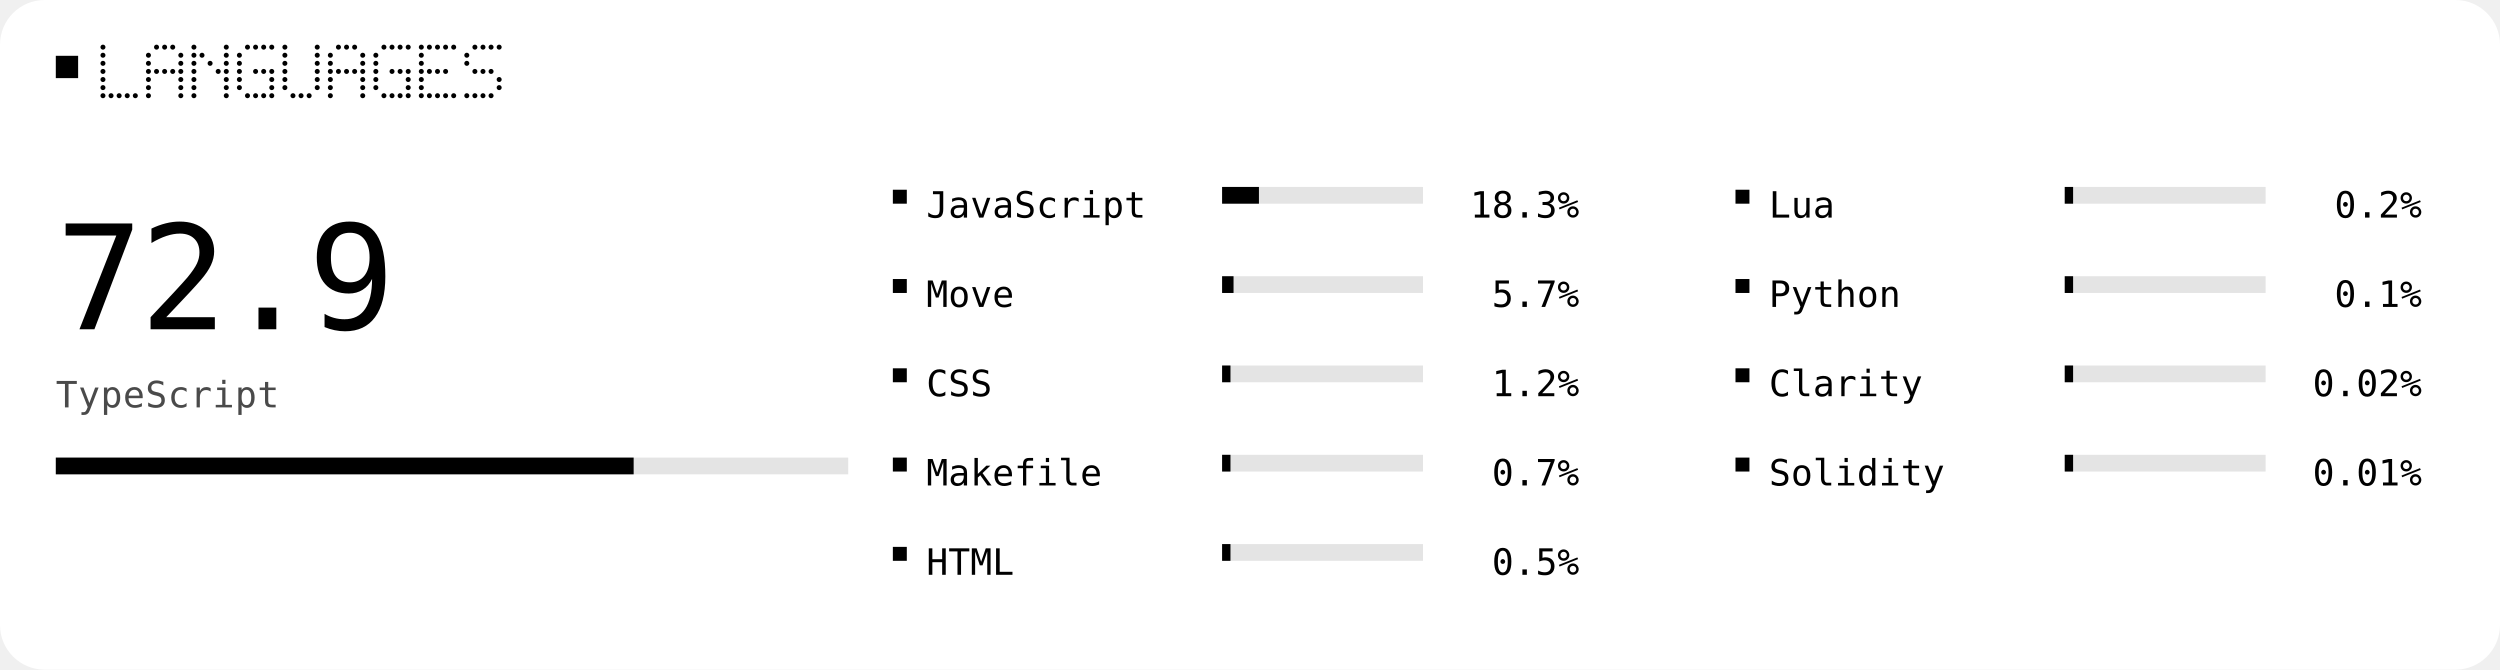
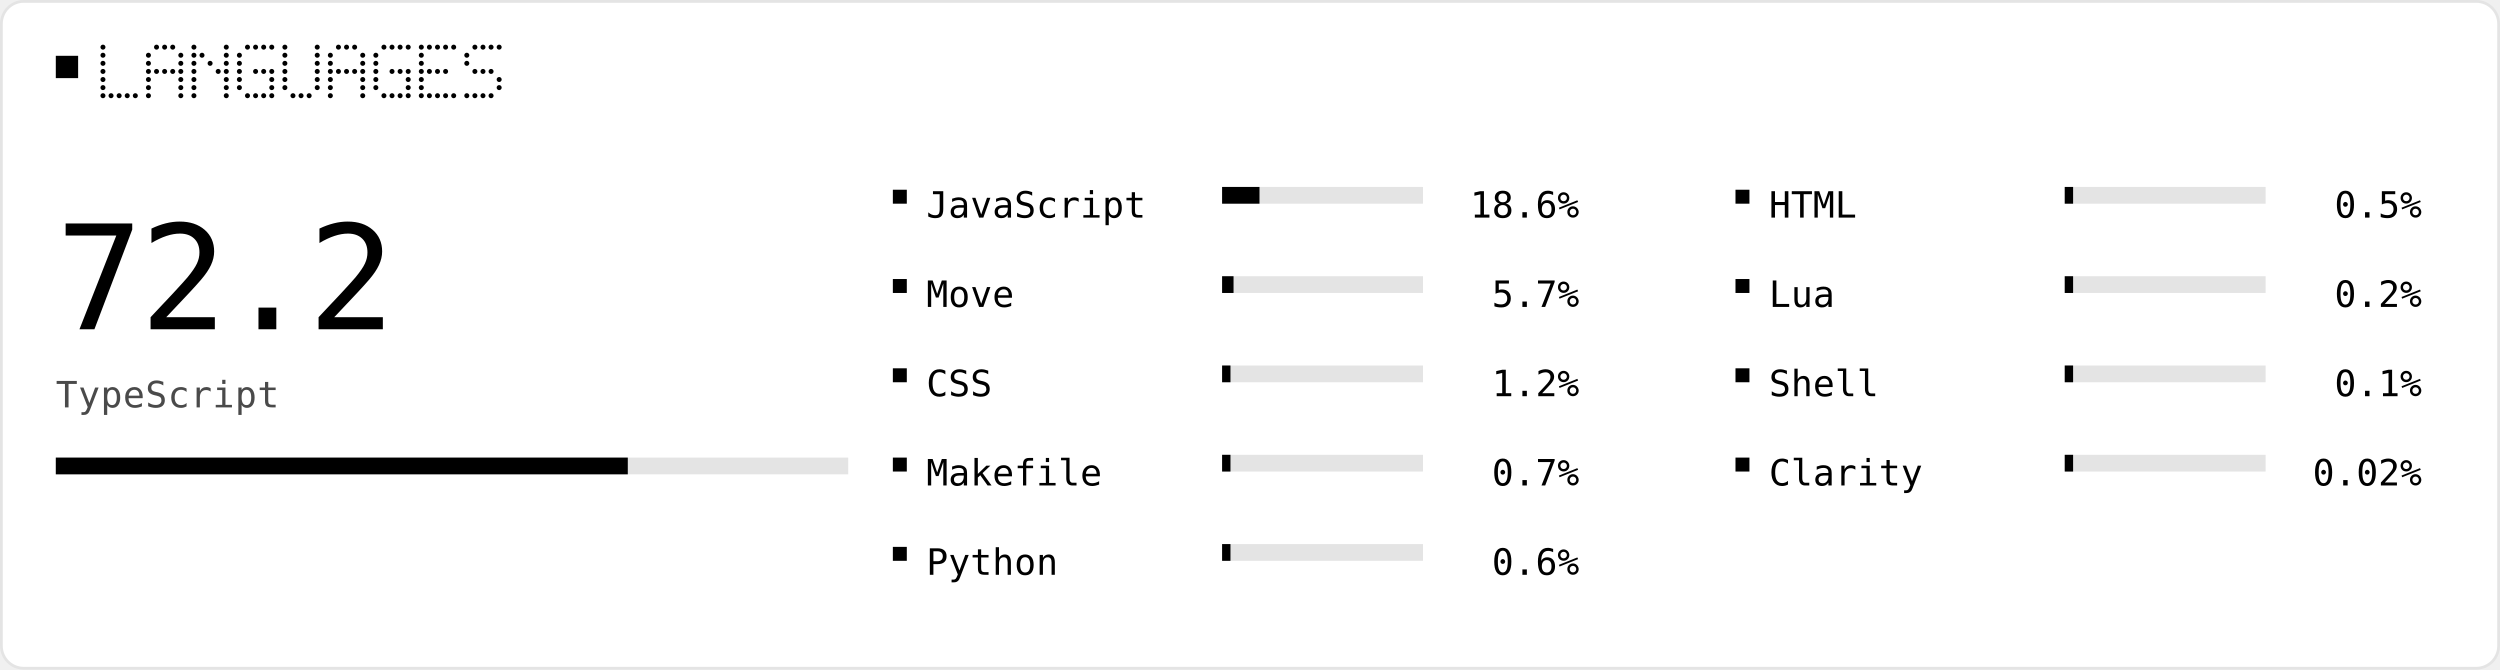
<svg xmlns="http://www.w3.org/2000/svg" width="896" height="240" viewBox="0 0 896 240" role="img">
-   <rect width="896" height="240" rx="16" fill="#FFFFFF" />
+   <rect x="0.5" y="0.5" width="895" height="239" rx="8" fill="#FFFFFF" stroke="#E4E4E4" />
  <rect x="20" y="20" width="8" height="8" fill="#000000" />
  <circle cx="36.9" cy="16.9" r="0.90" fill="#000000" />
  <circle cx="36.9" cy="19.8" r="0.90" fill="#000000" />
  <circle cx="36.9" cy="22.7" r="0.90" fill="#000000" />
  <circle cx="36.9" cy="25.6" r="0.90" fill="#000000" />
  <circle cx="36.9" cy="28.5" r="0.90" fill="#000000" />
  <circle cx="36.9" cy="31.4" r="0.90" fill="#000000" />
  <circle cx="36.9" cy="34.3" r="0.90" fill="#000000" />
  <circle cx="39.8" cy="34.3" r="0.90" fill="#000000" />
  <circle cx="42.7" cy="34.3" r="0.90" fill="#000000" />
  <circle cx="45.6" cy="34.3" r="0.90" fill="#000000" />
  <circle cx="48.5" cy="34.3" r="0.90" fill="#000000" />
  <circle cx="56.1" cy="16.9" r="0.90" fill="#000000" />
  <circle cx="59.0" cy="16.9" r="0.90" fill="#000000" />
  <circle cx="61.9" cy="16.9" r="0.90" fill="#000000" />
  <circle cx="53.2" cy="19.8" r="0.90" fill="#000000" />
  <circle cx="64.8" cy="19.8" r="0.90" fill="#000000" />
  <circle cx="53.2" cy="22.7" r="0.90" fill="#000000" />
  <circle cx="64.8" cy="22.7" r="0.90" fill="#000000" />
  <circle cx="53.2" cy="25.6" r="0.90" fill="#000000" />
  <circle cx="56.1" cy="25.6" r="0.90" fill="#000000" />
  <circle cx="59.0" cy="25.6" r="0.90" fill="#000000" />
  <circle cx="61.9" cy="25.6" r="0.90" fill="#000000" />
  <circle cx="64.8" cy="25.6" r="0.90" fill="#000000" />
  <circle cx="53.2" cy="28.5" r="0.90" fill="#000000" />
  <circle cx="64.8" cy="28.5" r="0.90" fill="#000000" />
  <circle cx="53.2" cy="31.4" r="0.90" fill="#000000" />
  <circle cx="64.8" cy="31.4" r="0.90" fill="#000000" />
  <circle cx="53.2" cy="34.3" r="0.90" fill="#000000" />
  <circle cx="64.8" cy="34.3" r="0.90" fill="#000000" />
  <circle cx="69.5" cy="16.9" r="0.90" fill="#000000" />
  <circle cx="81.1" cy="16.9" r="0.90" fill="#000000" />
  <circle cx="69.5" cy="19.8" r="0.90" fill="#000000" />
  <circle cx="72.4" cy="19.8" r="0.90" fill="#000000" />
  <circle cx="81.1" cy="19.8" r="0.90" fill="#000000" />
  <circle cx="69.5" cy="22.7" r="0.90" fill="#000000" />
  <circle cx="75.3" cy="22.7" r="0.90" fill="#000000" />
  <circle cx="81.1" cy="22.7" r="0.90" fill="#000000" />
  <circle cx="69.5" cy="25.6" r="0.90" fill="#000000" />
  <circle cx="78.2" cy="25.6" r="0.90" fill="#000000" />
  <circle cx="81.1" cy="25.6" r="0.90" fill="#000000" />
  <circle cx="69.5" cy="28.5" r="0.90" fill="#000000" />
  <circle cx="81.1" cy="28.5" r="0.90" fill="#000000" />
  <circle cx="69.5" cy="31.4" r="0.90" fill="#000000" />
  <circle cx="81.1" cy="31.4" r="0.90" fill="#000000" />
  <circle cx="69.5" cy="34.3" r="0.90" fill="#000000" />
  <circle cx="81.1" cy="34.3" r="0.90" fill="#000000" />
  <circle cx="88.7" cy="16.9" r="0.90" fill="#000000" />
  <circle cx="91.6" cy="16.9" r="0.90" fill="#000000" />
  <circle cx="94.5" cy="16.9" r="0.90" fill="#000000" />
  <circle cx="97.4" cy="16.9" r="0.90" fill="#000000" />
  <circle cx="85.8" cy="19.8" r="0.90" fill="#000000" />
  <circle cx="85.8" cy="22.7" r="0.90" fill="#000000" />
  <circle cx="85.8" cy="25.6" r="0.90" fill="#000000" />
  <circle cx="91.6" cy="25.6" r="0.90" fill="#000000" />
  <circle cx="94.5" cy="25.6" r="0.90" fill="#000000" />
  <circle cx="97.4" cy="25.6" r="0.90" fill="#000000" />
  <circle cx="85.8" cy="28.5" r="0.90" fill="#000000" />
  <circle cx="97.4" cy="28.5" r="0.90" fill="#000000" />
  <circle cx="85.8" cy="31.4" r="0.90" fill="#000000" />
  <circle cx="97.4" cy="31.4" r="0.90" fill="#000000" />
  <circle cx="88.7" cy="34.3" r="0.90" fill="#000000" />
  <circle cx="91.6" cy="34.3" r="0.90" fill="#000000" />
  <circle cx="94.5" cy="34.3" r="0.90" fill="#000000" />
  <circle cx="97.4" cy="34.3" r="0.90" fill="#000000" />
  <circle cx="102.1" cy="16.9" r="0.90" fill="#000000" />
  <circle cx="113.7" cy="16.9" r="0.90" fill="#000000" />
  <circle cx="102.1" cy="19.8" r="0.90" fill="#000000" />
  <circle cx="113.7" cy="19.8" r="0.90" fill="#000000" />
  <circle cx="102.1" cy="22.7" r="0.90" fill="#000000" />
  <circle cx="113.7" cy="22.7" r="0.90" fill="#000000" />
  <circle cx="102.1" cy="25.6" r="0.90" fill="#000000" />
  <circle cx="113.7" cy="25.6" r="0.90" fill="#000000" />
  <circle cx="102.1" cy="28.5" r="0.90" fill="#000000" />
  <circle cx="113.7" cy="28.5" r="0.90" fill="#000000" />
  <circle cx="102.1" cy="31.4" r="0.90" fill="#000000" />
  <circle cx="113.7" cy="31.4" r="0.90" fill="#000000" />
  <circle cx="105.0" cy="34.3" r="0.90" fill="#000000" />
  <circle cx="107.9" cy="34.3" r="0.90" fill="#000000" />
  <circle cx="110.8" cy="34.3" r="0.90" fill="#000000" />
  <circle cx="121.3" cy="16.9" r="0.90" fill="#000000" />
  <circle cx="124.2" cy="16.9" r="0.90" fill="#000000" />
  <circle cx="127.1" cy="16.9" r="0.90" fill="#000000" />
  <circle cx="118.4" cy="19.8" r="0.90" fill="#000000" />
  <circle cx="130.0" cy="19.8" r="0.90" fill="#000000" />
  <circle cx="118.4" cy="22.7" r="0.90" fill="#000000" />
  <circle cx="130.0" cy="22.7" r="0.90" fill="#000000" />
  <circle cx="118.4" cy="25.6" r="0.90" fill="#000000" />
  <circle cx="121.3" cy="25.6" r="0.90" fill="#000000" />
  <circle cx="124.2" cy="25.6" r="0.90" fill="#000000" />
  <circle cx="127.1" cy="25.6" r="0.90" fill="#000000" />
  <circle cx="130.0" cy="25.6" r="0.90" fill="#000000" />
  <circle cx="118.4" cy="28.5" r="0.90" fill="#000000" />
  <circle cx="130.0" cy="28.5" r="0.90" fill="#000000" />
  <circle cx="118.4" cy="31.4" r="0.90" fill="#000000" />
  <circle cx="130.0" cy="31.4" r="0.90" fill="#000000" />
  <circle cx="118.4" cy="34.3" r="0.90" fill="#000000" />
  <circle cx="130.0" cy="34.3" r="0.90" fill="#000000" />
  <circle cx="137.6" cy="16.9" r="0.90" fill="#000000" />
  <circle cx="140.5" cy="16.9" r="0.90" fill="#000000" />
  <circle cx="143.4" cy="16.9" r="0.90" fill="#000000" />
  <circle cx="146.3" cy="16.9" r="0.90" fill="#000000" />
  <circle cx="134.7" cy="19.8" r="0.90" fill="#000000" />
  <circle cx="134.7" cy="22.7" r="0.90" fill="#000000" />
  <circle cx="134.7" cy="25.6" r="0.90" fill="#000000" />
  <circle cx="140.5" cy="25.6" r="0.90" fill="#000000" />
  <circle cx="143.4" cy="25.6" r="0.90" fill="#000000" />
  <circle cx="146.3" cy="25.6" r="0.90" fill="#000000" />
  <circle cx="134.7" cy="28.5" r="0.90" fill="#000000" />
  <circle cx="146.3" cy="28.5" r="0.90" fill="#000000" />
  <circle cx="134.7" cy="31.4" r="0.90" fill="#000000" />
  <circle cx="146.3" cy="31.4" r="0.90" fill="#000000" />
  <circle cx="137.6" cy="34.3" r="0.90" fill="#000000" />
  <circle cx="140.5" cy="34.3" r="0.90" fill="#000000" />
  <circle cx="143.4" cy="34.3" r="0.90" fill="#000000" />
  <circle cx="146.3" cy="34.3" r="0.90" fill="#000000" />
  <circle cx="151.0" cy="16.9" r="0.90" fill="#000000" />
  <circle cx="153.9" cy="16.9" r="0.90" fill="#000000" />
  <circle cx="156.8" cy="16.9" r="0.90" fill="#000000" />
  <circle cx="159.7" cy="16.9" r="0.90" fill="#000000" />
  <circle cx="162.6" cy="16.9" r="0.90" fill="#000000" />
  <circle cx="151.0" cy="19.8" r="0.90" fill="#000000" />
  <circle cx="151.0" cy="22.7" r="0.90" fill="#000000" />
  <circle cx="151.0" cy="25.6" r="0.90" fill="#000000" />
  <circle cx="153.9" cy="25.6" r="0.90" fill="#000000" />
  <circle cx="156.8" cy="25.6" r="0.90" fill="#000000" />
  <circle cx="159.7" cy="25.6" r="0.90" fill="#000000" />
  <circle cx="151.0" cy="28.5" r="0.90" fill="#000000" />
  <circle cx="151.0" cy="31.4" r="0.90" fill="#000000" />
  <circle cx="151.0" cy="34.3" r="0.90" fill="#000000" />
  <circle cx="153.9" cy="34.3" r="0.90" fill="#000000" />
  <circle cx="156.8" cy="34.3" r="0.90" fill="#000000" />
  <circle cx="159.7" cy="34.3" r="0.90" fill="#000000" />
  <circle cx="162.6" cy="34.3" r="0.90" fill="#000000" />
  <circle cx="170.2" cy="16.9" r="0.90" fill="#000000" />
  <circle cx="173.1" cy="16.9" r="0.90" fill="#000000" />
  <circle cx="176.0" cy="16.9" r="0.90" fill="#000000" />
  <circle cx="178.9" cy="16.9" r="0.90" fill="#000000" />
  <circle cx="167.3" cy="19.8" r="0.90" fill="#000000" />
  <circle cx="167.3" cy="22.7" r="0.90" fill="#000000" />
  <circle cx="170.2" cy="25.6" r="0.90" fill="#000000" />
  <circle cx="173.1" cy="25.6" r="0.90" fill="#000000" />
  <circle cx="176.0" cy="25.6" r="0.90" fill="#000000" />
  <circle cx="178.9" cy="28.5" r="0.90" fill="#000000" />
  <circle cx="178.9" cy="31.4" r="0.90" fill="#000000" />
  <circle cx="167.3" cy="34.3" r="0.90" fill="#000000" />
  <circle cx="170.2" cy="34.3" r="0.90" fill="#000000" />
  <circle cx="173.1" cy="34.3" r="0.90" fill="#000000" />
  <circle cx="176.0" cy="34.3" r="0.90" fill="#000000" />
-   <text x="20" y="118" fill="#000000" text-anchor="start" font-family="ui-monospace, Geist Mono, monospace" font-size="52" letter-spacing="-1.2" dominant-baseline="auto">72.9</text>
+   <text x="20" y="118" fill="#000000" text-anchor="start" font-family="ui-monospace, Geist Mono, monospace" font-size="52" letter-spacing="-1.2" dominant-baseline="auto">72.2</text>
  <text x="20" y="146" fill="#4A4A4A" text-anchor="start" font-family="ui-monospace, Geist Mono, monospace" font-size="13" letter-spacing="0.2" dominant-baseline="auto">TypeScript</text>
  <rect x="20.0" y="164.0" width="284.0" height="6" fill="#E4E4E4" />
-   <rect x="20.0" y="164.0" width="207.1" height="6" fill="#000000" />
+   <rect x="20.0" y="164.0" width="205.0" height="6" fill="#000000" />
  <rect x="320.0" y="68" width="5" height="5" fill="#000000" />
  <text x="332.0" y="78" fill="#000000" text-anchor="start" font-family="ui-monospace, Geist Mono, monospace" font-size="13" letter-spacing="0.05" dominant-baseline="auto">JavaScript</text>
  <rect x="438.0" y="67.0" width="72.0" height="6" fill="#E4E4E4" />
-   <rect x="438.0" y="67.0" width="13.2" height="6" fill="#000000" />
-   <text x="566.0" y="78" fill="#000000" text-anchor="end" font-family="ui-monospace, Geist Mono, monospace" font-size="13" letter-spacing="0" dominant-baseline="auto">18.3%</text>
+   <rect x="438.0" y="67.0" width="13.4" height="6" fill="#000000" />
+   <text x="566.0" y="78" fill="#000000" text-anchor="end" font-family="ui-monospace, Geist Mono, monospace" font-size="13" letter-spacing="0" dominant-baseline="auto">18.6%</text>
  <rect x="320.0" y="100" width="5" height="5" fill="#000000" />
  <text x="332.0" y="110" fill="#000000" text-anchor="start" font-family="ui-monospace, Geist Mono, monospace" font-size="13" letter-spacing="0.05" dominant-baseline="auto">Move</text>
  <rect x="438.0" y="99.0" width="72.0" height="6" fill="#E4E4E4" />
  <rect x="438.0" y="99.0" width="4.1" height="6" fill="#000000" />
  <text x="566.0" y="110" fill="#000000" text-anchor="end" font-family="ui-monospace, Geist Mono, monospace" font-size="13" letter-spacing="0" dominant-baseline="auto">5.7%</text>
  <rect x="320.0" y="132" width="5" height="5" fill="#000000" />
  <text x="332.0" y="142" fill="#000000" text-anchor="start" font-family="ui-monospace, Geist Mono, monospace" font-size="13" letter-spacing="0.05" dominant-baseline="auto">CSS</text>
  <rect x="438.0" y="131.0" width="72.0" height="6" fill="#E4E4E4" />
  <rect x="438.0" y="131.0" width="3.0" height="6" fill="#000000" />
  <text x="566.0" y="142" fill="#000000" text-anchor="end" font-family="ui-monospace, Geist Mono, monospace" font-size="13" letter-spacing="0" dominant-baseline="auto">1.2%</text>
  <rect x="320.0" y="164" width="5" height="5" fill="#000000" />
  <text x="332.0" y="174" fill="#000000" text-anchor="start" font-family="ui-monospace, Geist Mono, monospace" font-size="13" letter-spacing="0.05" dominant-baseline="auto">Makefile</text>
  <rect x="438.0" y="163.0" width="72.0" height="6" fill="#E4E4E4" />
  <rect x="438.0" y="163.0" width="3.0" height="6" fill="#000000" />
  <text x="566.0" y="174" fill="#000000" text-anchor="end" font-family="ui-monospace, Geist Mono, monospace" font-size="13" letter-spacing="0" dominant-baseline="auto">0.7%</text>
  <rect x="320.0" y="196" width="5" height="5" fill="#000000" />
-   <text x="332.0" y="206" fill="#000000" text-anchor="start" font-family="ui-monospace, Geist Mono, monospace" font-size="13" letter-spacing="0.05" dominant-baseline="auto">HTML</text>
+   <text x="332.0" y="206" fill="#000000" text-anchor="start" font-family="ui-monospace, Geist Mono, monospace" font-size="13" letter-spacing="0.05" dominant-baseline="auto">Python</text>
  <rect x="438.0" y="195.0" width="72.0" height="6" fill="#E4E4E4" />
  <rect x="438.0" y="195.0" width="3.0" height="6" fill="#000000" />
-   <text x="566.0" y="206" fill="#000000" text-anchor="end" font-family="ui-monospace, Geist Mono, monospace" font-size="13" letter-spacing="0" dominant-baseline="auto">0.5%</text>
+   <text x="566.0" y="206" fill="#000000" text-anchor="end" font-family="ui-monospace, Geist Mono, monospace" font-size="13" letter-spacing="0" dominant-baseline="auto">0.6%</text>
  <rect x="622.0" y="68" width="5" height="5" fill="#000000" />
-   <text x="634.0" y="78" fill="#000000" text-anchor="start" font-family="ui-monospace, Geist Mono, monospace" font-size="13" letter-spacing="0.05" dominant-baseline="auto">Lua</text>
+   <text x="634.0" y="78" fill="#000000" text-anchor="start" font-family="ui-monospace, Geist Mono, monospace" font-size="13" letter-spacing="0.05" dominant-baseline="auto">HTML</text>
  <rect x="740.0" y="67.0" width="72.0" height="6" fill="#E4E4E4" />
  <rect x="740.0" y="67.0" width="3.0" height="6" fill="#000000" />
-   <text x="868.0" y="78" fill="#000000" text-anchor="end" font-family="ui-monospace, Geist Mono, monospace" font-size="13" letter-spacing="0" dominant-baseline="auto">0.2%</text>
+   <text x="868.0" y="78" fill="#000000" text-anchor="end" font-family="ui-monospace, Geist Mono, monospace" font-size="13" letter-spacing="0" dominant-baseline="auto">0.5%</text>
  <rect x="622.0" y="100" width="5" height="5" fill="#000000" />
-   <text x="634.0" y="110" fill="#000000" text-anchor="start" font-family="ui-monospace, Geist Mono, monospace" font-size="13" letter-spacing="0.05" dominant-baseline="auto">Python</text>
+   <text x="634.0" y="110" fill="#000000" text-anchor="start" font-family="ui-monospace, Geist Mono, monospace" font-size="13" letter-spacing="0.05" dominant-baseline="auto">Lua</text>
  <rect x="740.0" y="99.0" width="72.0" height="6" fill="#E4E4E4" />
  <rect x="740.0" y="99.0" width="3.0" height="6" fill="#000000" />
-   <text x="868.0" y="110" fill="#000000" text-anchor="end" font-family="ui-monospace, Geist Mono, monospace" font-size="13" letter-spacing="0" dominant-baseline="auto">0.1%</text>
+   <text x="868.0" y="110" fill="#000000" text-anchor="end" font-family="ui-monospace, Geist Mono, monospace" font-size="13" letter-spacing="0" dominant-baseline="auto">0.2%</text>
  <rect x="622.0" y="132" width="5" height="5" fill="#000000" />
-   <text x="634.0" y="142" fill="#000000" text-anchor="start" font-family="ui-monospace, Geist Mono, monospace" font-size="13" letter-spacing="0.05" dominant-baseline="auto">Clarity</text>
+   <text x="634.0" y="142" fill="#000000" text-anchor="start" font-family="ui-monospace, Geist Mono, monospace" font-size="13" letter-spacing="0.05" dominant-baseline="auto">Shell</text>
  <rect x="740.0" y="131.0" width="72.0" height="6" fill="#E4E4E4" />
  <rect x="740.0" y="131.0" width="3.0" height="6" fill="#000000" />
-   <text x="868.0" y="142" fill="#000000" text-anchor="end" font-family="ui-monospace, Geist Mono, monospace" font-size="13" letter-spacing="0" dominant-baseline="auto">0.02%</text>
+   <text x="868.0" y="142" fill="#000000" text-anchor="end" font-family="ui-monospace, Geist Mono, monospace" font-size="13" letter-spacing="0" dominant-baseline="auto">0.1%</text>
  <rect x="622.0" y="164" width="5" height="5" fill="#000000" />
-   <text x="634.0" y="174" fill="#000000" text-anchor="start" font-family="ui-monospace, Geist Mono, monospace" font-size="13" letter-spacing="0.05" dominant-baseline="auto">Solidity</text>
+   <text x="634.0" y="174" fill="#000000" text-anchor="start" font-family="ui-monospace, Geist Mono, monospace" font-size="13" letter-spacing="0.05" dominant-baseline="auto">Clarity</text>
  <rect x="740.0" y="163.0" width="72.0" height="6" fill="#E4E4E4" />
  <rect x="740.0" y="163.0" width="3.0" height="6" fill="#000000" />
-   <text x="868.0" y="174" fill="#000000" text-anchor="end" font-family="ui-monospace, Geist Mono, monospace" font-size="13" letter-spacing="0" dominant-baseline="auto">0.01%</text>
+   <text x="868.0" y="174" fill="#000000" text-anchor="end" font-family="ui-monospace, Geist Mono, monospace" font-size="13" letter-spacing="0" dominant-baseline="auto">0.02%</text>
</svg>
